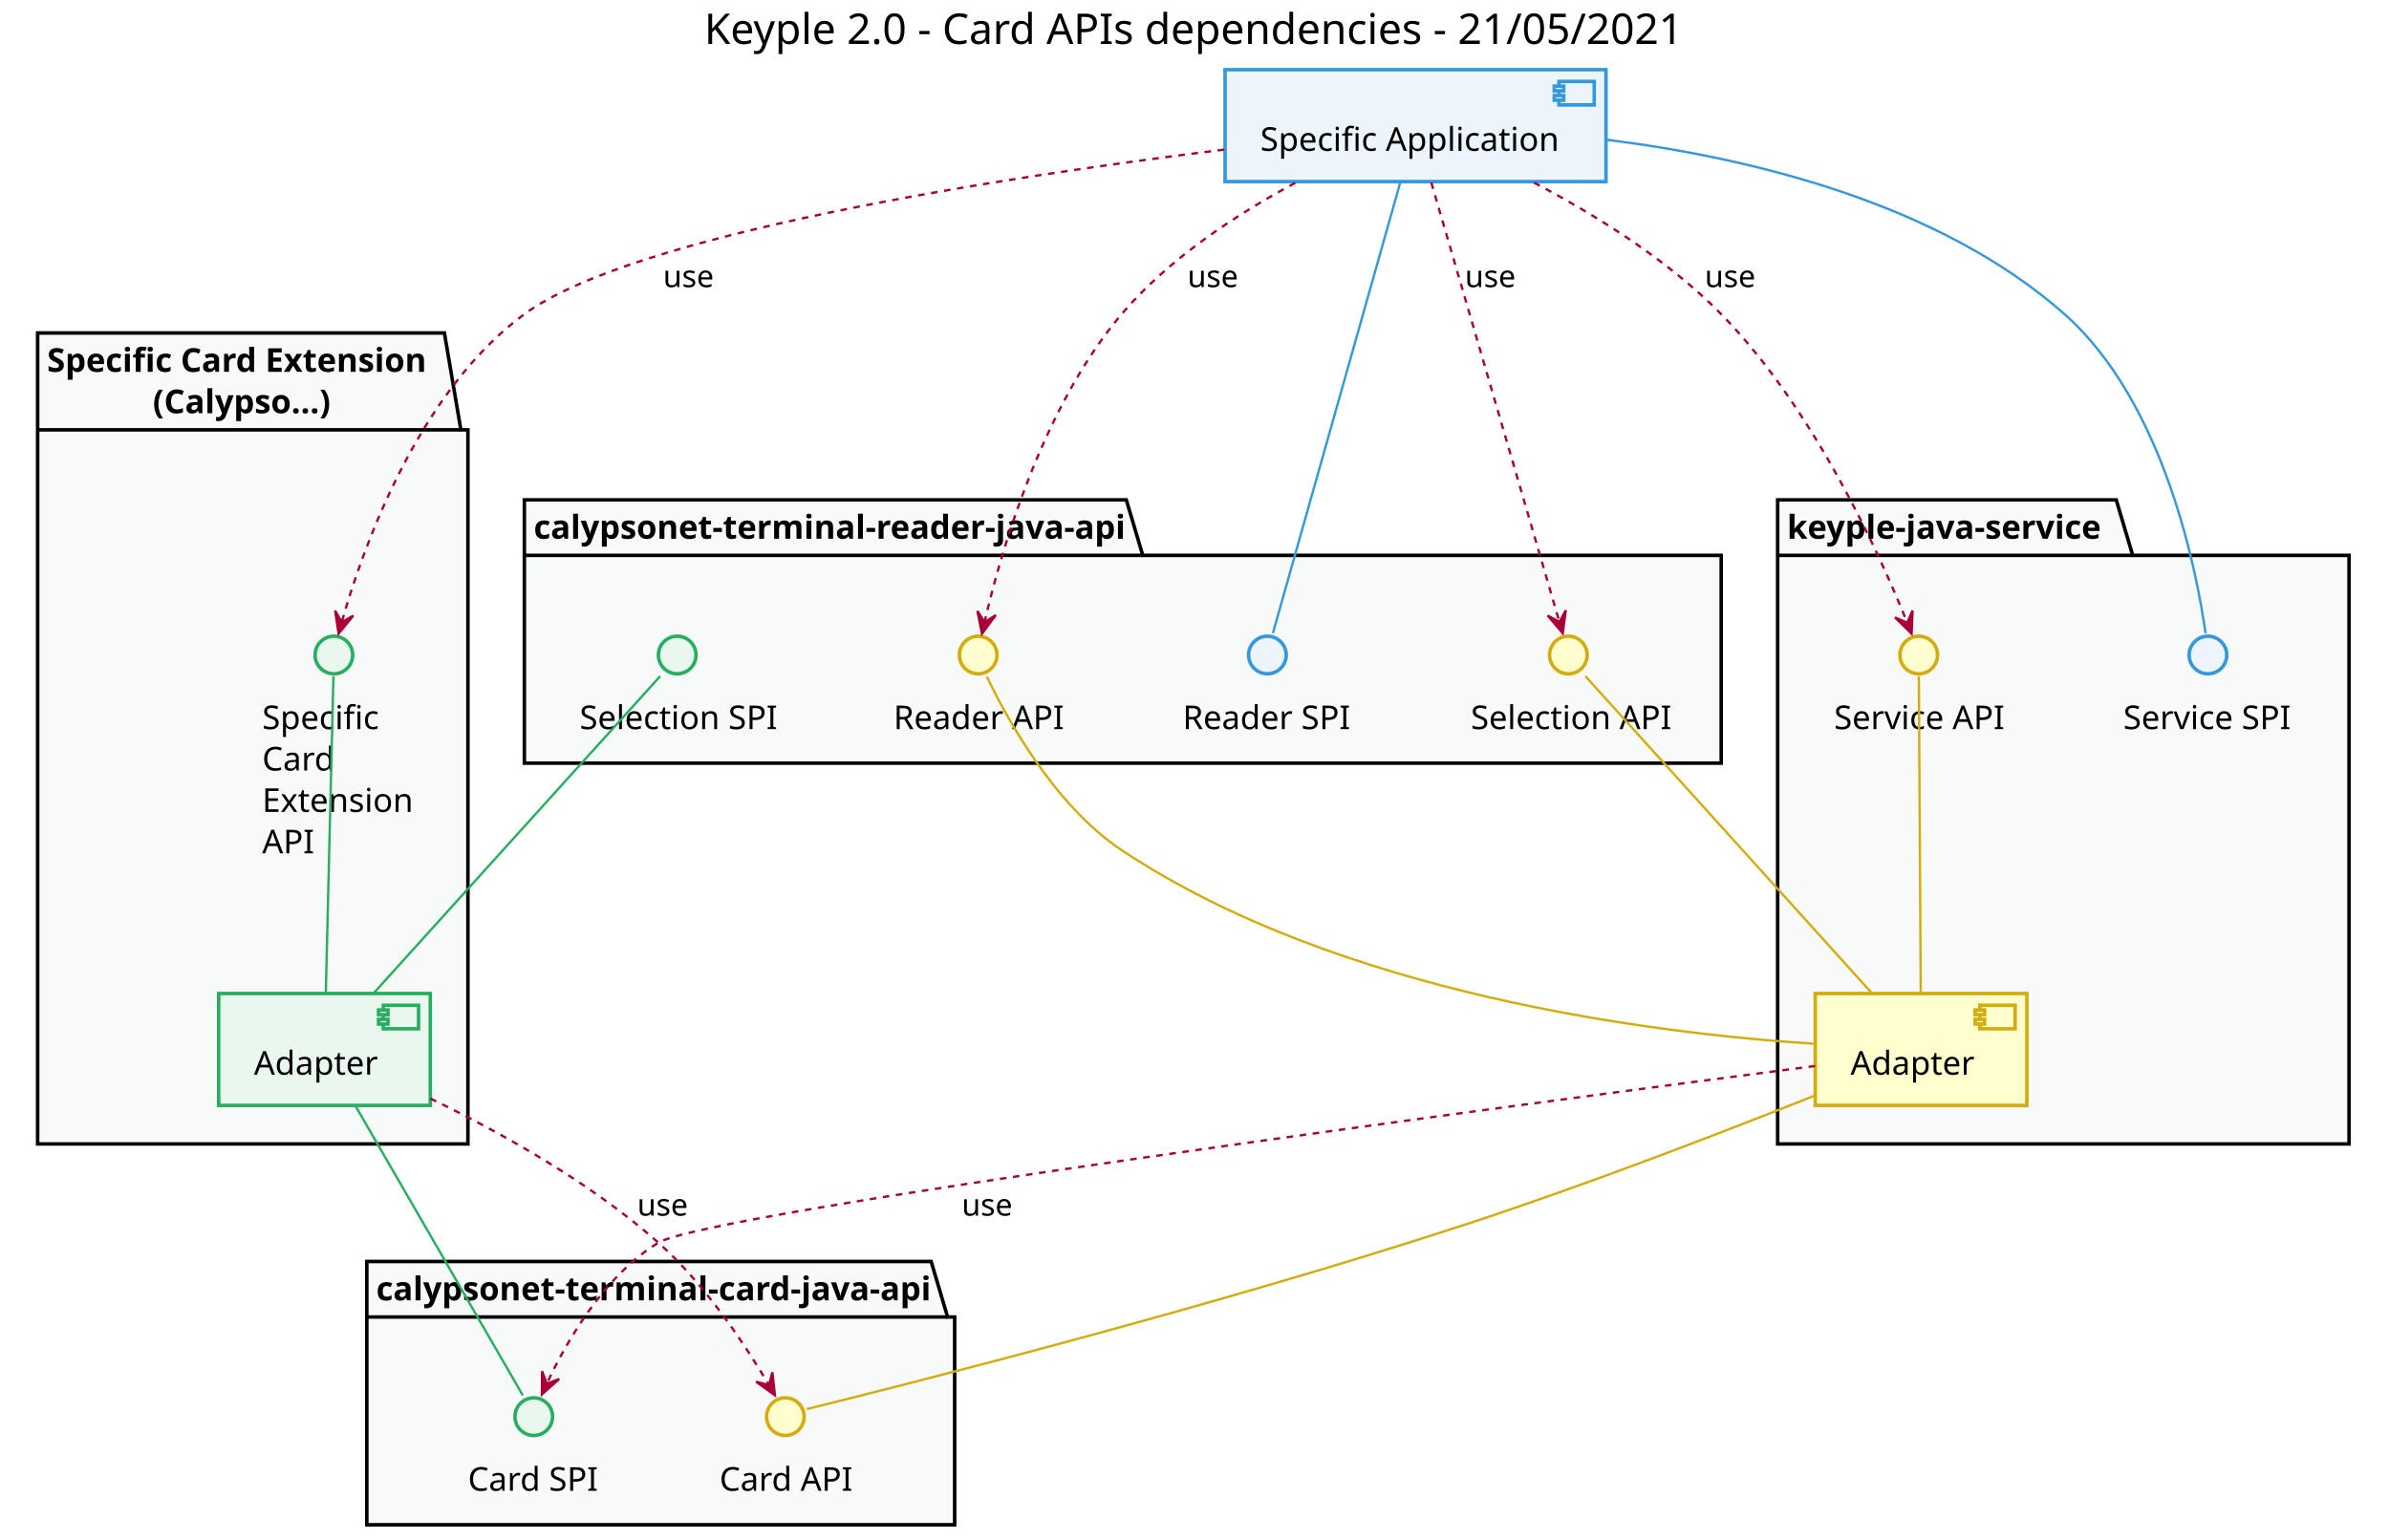
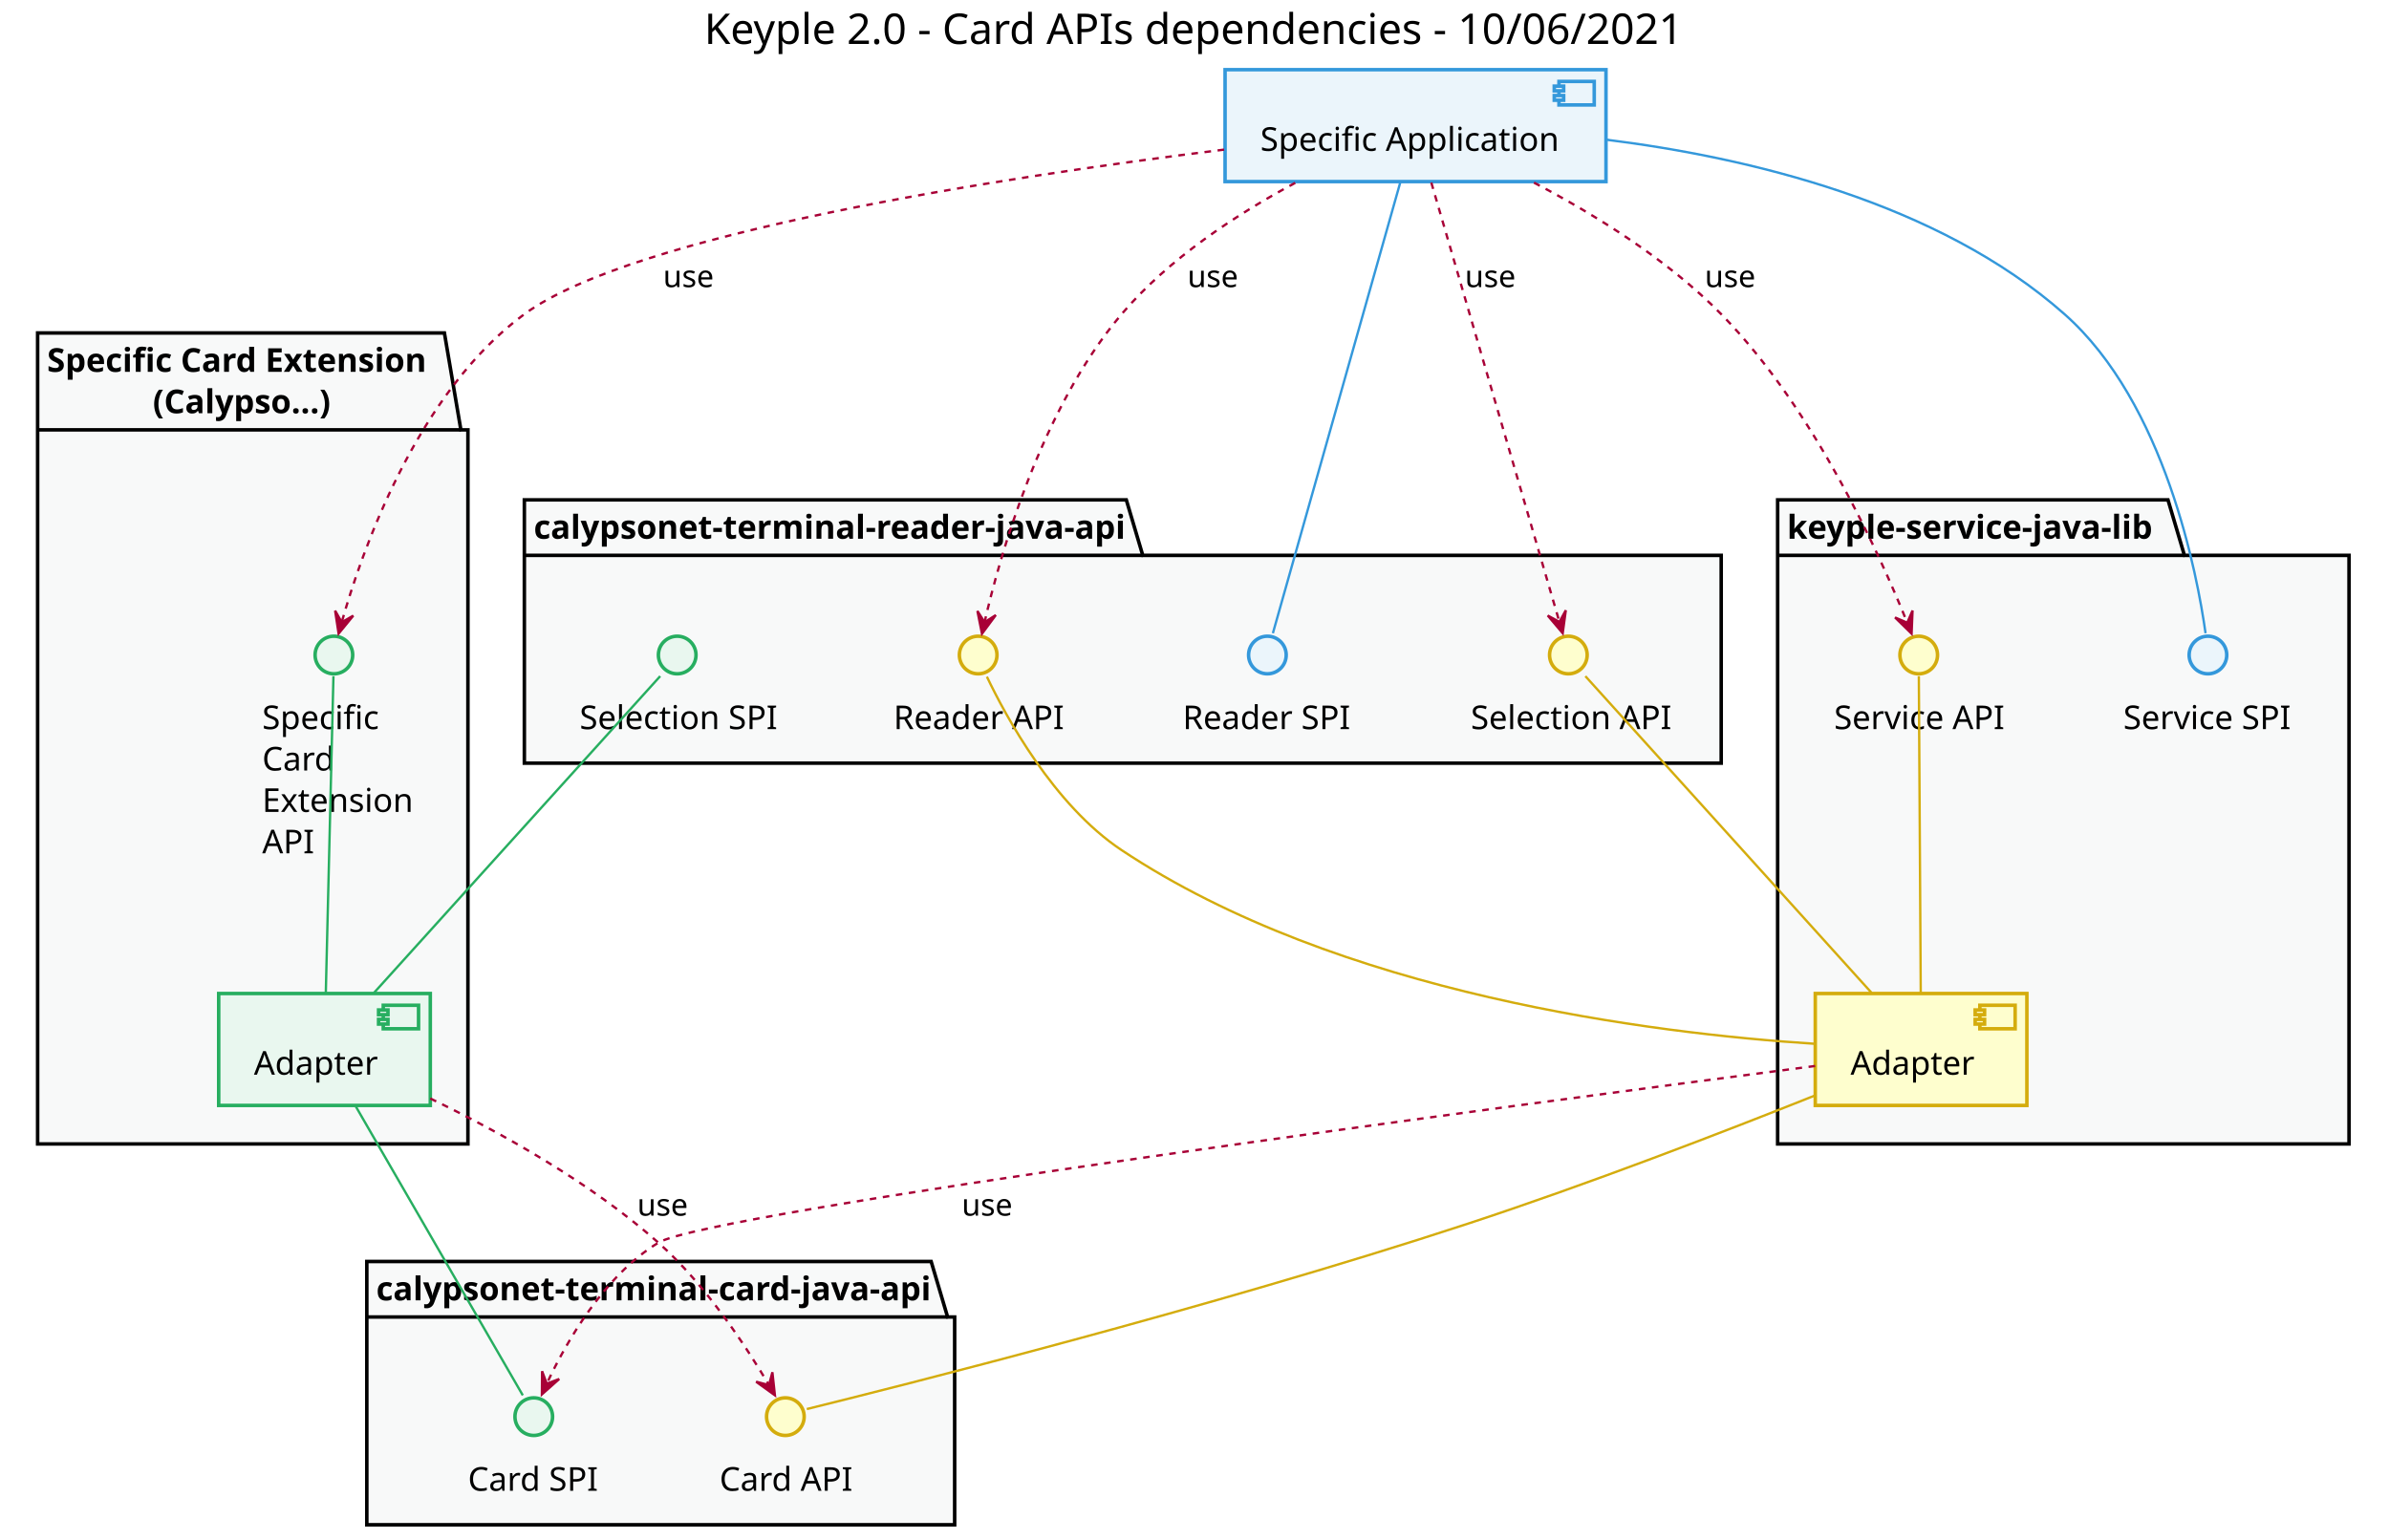
- <svg xmlns="http://www.w3.org/2000/svg" contentScriptType="application/ecmascript" contentStyleType="text/css" height="1637.5px" preserveAspectRatio="none" style="width:2540px;height:1637px;" version="1.1" viewBox="0 0 2540 1637" width="2540px" zoomAndPan="magnify">
+ <svg xmlns="http://www.w3.org/2000/svg" contentScriptType="application/ecmascript" contentStyleType="text/css" height="1637.5px" preserveAspectRatio="none" style="width:2540px;height:1637px;background:#FFFFFF;" version="1.1" viewBox="0 0 2540 1637" width="2540px" zoomAndPan="magnify">
  <defs />
  <g>
-     <text fill="#000000" font-family="sans-serif" font-size="45" lengthAdjust="spacing" textLength="1010" x="748.75" y="46.714">Keyple 2.0 - Card APIs dependencies - 21/05/2021</text>
+     <text fill="#000000" font-family="sans-serif" font-size="45" lengthAdjust="spacing" textLength="1010" x="748.75" y="46.714">Keyple 2.0 - Card APIs dependencies - 10/06/2021</text>
    <polygon fill="#F8F9F9" points="40,354.102,472.5,354.102,490,457.148,497.5,457.148,497.5,1216.602,40,1216.602,40,354.102" style="stroke:#000000;stroke-width:3.75;" />
    <line style="stroke:#000000;stroke-width:3.75;" x1="40" x2="490" y1="457.148" y2="457.148" />
    <text fill="#000000" font-family="sans-serif" font-size="35" font-weight="bold" lengthAdjust="spacing" textLength="417.5" x="50" y="395.435">Specific Card Extension</text>
    <text fill="#000000" font-family="sans-serif" font-size="35" font-weight="bold" lengthAdjust="spacing" textLength="192.5" x="162.5" y="439.458">(Calypso...)</text>
    <polygon fill="#F8F9F9" points="557.5,531.602,1197.5,531.602,1215,590.625,1830,590.625,1830,811.602,557.5,811.602,557.5,531.602" style="stroke:#000000;stroke-width:3.75;" />
    <line style="stroke:#000000;stroke-width:3.75;" x1="557.5" x2="1215" y1="590.625" y2="590.625" />
    <text fill="#000000" font-family="sans-serif" font-size="35" font-weight="bold" lengthAdjust="spacing" textLength="625" x="567.5" y="572.935">calypsonet-terminal-reader-java-api</text>
-     <polygon fill="#F8F9F9" points="1890,531.602,2250,531.602,2267.5,590.625,2497.5,590.625,2497.5,1216.602,1890,1216.602,1890,531.602" style="stroke:#000000;stroke-width:3.75;" />
-     <line style="stroke:#000000;stroke-width:3.75;" x1="1890" x2="2267.5" y1="590.625" y2="590.625" />
-     <text fill="#000000" font-family="sans-serif" font-size="35" font-weight="bold" lengthAdjust="spacing" textLength="345" x="1900" y="572.935">keyple-java-service</text>
+     <polygon fill="#F8F9F9" points="1890,531.602,2305,531.602,2322.5,590.625,2497.5,590.625,2497.5,1216.602,1890,1216.602,1890,531.602" style="stroke:#000000;stroke-width:3.75;" />
+     <line style="stroke:#000000;stroke-width:3.75;" x1="1890" x2="2322.5" y1="590.625" y2="590.625" />
+     <text fill="#000000" font-family="sans-serif" font-size="35" font-weight="bold" lengthAdjust="spacing" textLength="400" x="1900" y="572.935">keyple-service-java-lib</text>
    <polygon fill="#F8F9F9" points="390,1341.602,990,1341.602,1007.5,1400.625,1015,1400.625,1015,1621.602,390,1621.602,390,1341.602" style="stroke:#000000;stroke-width:3.75;" />
    <line style="stroke:#000000;stroke-width:3.75;" x1="390" x2="1007.5" y1="1400.625" y2="1400.625" />
    <text fill="#000000" font-family="sans-serif" font-size="35" font-weight="bold" lengthAdjust="spacing" textLength="585" x="400" y="1382.935">calypsonet-terminal-card-java-api</text>
    <ellipse cx="355" cy="696.602" fill="#E9F7EF" rx="20" ry="20" style="stroke:#27AE60;stroke-width:3.75;" />
    <text fill="#000000" font-family="sans-serif" font-size="35" lengthAdjust="spacing" textLength="122.5" x="278.75" y="775.435">Specific</text>
    <text fill="#000000" font-family="sans-serif" font-size="35" lengthAdjust="spacing" textLength="77.5" x="278.75" y="819.458">Card</text>
    <text fill="#000000" font-family="sans-serif" font-size="35" lengthAdjust="spacing" textLength="152.5" x="278.75" y="863.481">Extension</text>
    <text fill="#000000" font-family="sans-serif" font-size="35" lengthAdjust="spacing" textLength="52.5" x="278.75" y="907.505">API</text>
    <rect fill="#E9F7EF" height="119.023" style="stroke:#27AE60;stroke-width:3.75;" width="225" x="232.5" y="1056.602" />
    <rect fill="#E9F7EF" height="25" style="stroke:#27AE60;stroke-width:3.75;" width="37.5" x="407.5" y="1069.102" />
    <rect fill="#E9F7EF" height="5" style="stroke:#27AE60;stroke-width:3.75;" width="10" x="402.5" y="1074.102" />
    <rect fill="#E9F7EF" height="5" style="stroke:#27AE60;stroke-width:3.75;" width="10" x="402.5" y="1084.102" />
    <text fill="#000000" font-family="sans-serif" font-size="35" lengthAdjust="spacing" textLength="125" x="270" y="1142.935">Adapter</text>
    <ellipse cx="1040" cy="696.602" fill="#FEFECE" rx="20" ry="20" style="stroke:#D4AC0D;stroke-width:3.75;" />
    <text fill="#000000" font-family="sans-serif" font-size="35" lengthAdjust="spacing" textLength="180" x="950" y="775.435">Reader API</text>
    <ellipse cx="1347.5" cy="696.602" fill="#EBF5FB" rx="20" ry="20" style="stroke:#3498DB;stroke-width:3.75;" />
    <text fill="#000000" font-family="sans-serif" font-size="35" lengthAdjust="spacing" textLength="180" x="1257.5" y="775.435">Reader SPI</text>
    <ellipse cx="1667.5" cy="696.602" fill="#FEFECE" rx="20" ry="20" style="stroke:#D4AC0D;stroke-width:3.75;" />
    <text fill="#000000" font-family="sans-serif" font-size="35" lengthAdjust="spacing" textLength="207.5" x="1563.75" y="775.435">Selection API</text>
    <ellipse cx="720" cy="696.602" fill="#E9F7EF" rx="20" ry="20" style="stroke:#27AE60;stroke-width:3.75;" />
    <text fill="#000000" font-family="sans-serif" font-size="35" lengthAdjust="spacing" textLength="207.5" x="616.25" y="775.435">Selection SPI</text>
    <ellipse cx="2040" cy="696.602" fill="#FEFECE" rx="20" ry="20" style="stroke:#D4AC0D;stroke-width:3.75;" />
    <text fill="#000000" font-family="sans-serif" font-size="35" lengthAdjust="spacing" textLength="180" x="1950" y="775.435">Service API</text>
    <ellipse cx="2347.5" cy="696.602" fill="#EBF5FB" rx="20" ry="20" style="stroke:#3498DB;stroke-width:3.75;" />
    <text fill="#000000" font-family="sans-serif" font-size="35" lengthAdjust="spacing" textLength="180" x="2257.5" y="775.435">Service SPI</text>
    <rect fill="#FEFECE" height="119.023" style="stroke:#D4AC0D;stroke-width:3.75;" width="225" x="1930" y="1056.602" />
    <rect fill="#FEFECE" height="25" style="stroke:#D4AC0D;stroke-width:3.75;" width="37.5" x="2105" y="1069.102" />
    <rect fill="#FEFECE" height="5" style="stroke:#D4AC0D;stroke-width:3.75;" width="10" x="2100" y="1074.102" />
    <rect fill="#FEFECE" height="5" style="stroke:#D4AC0D;stroke-width:3.75;" width="10" x="2100" y="1084.102" />
    <text fill="#000000" font-family="sans-serif" font-size="35" lengthAdjust="spacing" textLength="125" x="1967.5" y="1142.935">Adapter</text>
    <ellipse cx="567.5" cy="1506.602" fill="#E9F7EF" rx="20" ry="20" style="stroke:#27AE60;stroke-width:3.75;" />
    <text fill="#000000" font-family="sans-serif" font-size="35" lengthAdjust="spacing" textLength="140" x="497.5" y="1585.435">Card SPI</text>
    <ellipse cx="835" cy="1506.602" fill="#FEFECE" rx="20" ry="20" style="stroke:#D4AC0D;stroke-width:3.75;" />
    <text fill="#000000" font-family="sans-serif" font-size="35" lengthAdjust="spacing" textLength="140" x="765" y="1585.435">Card API</text>
    <rect fill="#EBF5FB" height="119.023" style="stroke:#3498DB;stroke-width:3.75;" width="405" x="1302.5" y="74.102" />
    <rect fill="#EBF5FB" height="25" style="stroke:#3498DB;stroke-width:3.75;" width="37.5" x="1657.5" y="86.602" />
    <rect fill="#EBF5FB" height="5" style="stroke:#3498DB;stroke-width:3.75;" width="10" x="1652.5" y="91.602" />
    <rect fill="#EBF5FB" height="5" style="stroke:#3498DB;stroke-width:3.75;" width="10" x="1652.5" y="101.602" />
    <text fill="#000000" font-family="sans-serif" font-size="35" lengthAdjust="spacing" textLength="305" x="1340" y="160.435">Specific Application</text>
    <path d="M1488.737,194.164 C1454.312,316.017 1375.425,595.254 1353.34,673.427 " fill="none" id="application-readerSpi" style="stroke:#3498DB;stroke-width:2.5;" />
    <path d="M1707.71,148.554 C1858.408,167.402 2060.4,214.987 2195,334.102 C2302.253,429.017 2336.305,612.032 2344.963,673.439 " fill="none" id="application-serviceSpi" style="stroke:#3498DB;stroke-width:2.5;" />
    <path d="M354.517,719.119 C353.062,779.509 348.675,961.542 346.402,1055.927 " fill="none" id="specificCardExtensionApi-extension" style="stroke:#27AE60;stroke-width:2.5;" />
    <path d="M701.913,719.119 C647.342,779.509 482.855,961.542 397.567,1055.927 " fill="none" id="selectionSpi-extension" style="stroke:#27AE60;stroke-width:2.5;" />
    <path d="M378.31,1176.739 C428.985,1264.424 523.015,1427.129 555.835,1483.917 " fill="none" id="extension-cardSpi" style="stroke:#27AE60;stroke-width:2.5;" />
    <path d="M1049.273,719.674 C1069.17,761.372 1120.098,855.969 1192.5,904.102 C1423.52,1057.684 1757.138,1099.017 1929.662,1110.089 " fill="none" id="readerApi-service" style="stroke:#D4AC0D;stroke-width:2.5;" />
    <path d="M1685.588,719.119 C1740.158,779.509 1904.645,961.542 1989.932,1055.927 " fill="none" id="selectionApi-service" style="stroke:#D4AC0D;stroke-width:2.5;" />
    <path d="M2040.12,719.119 C2040.485,779.509 2041.58,961.542 2042.15,1055.927 " fill="none" id="serviceApi-service" style="stroke:#D4AC0D;stroke-width:2.5;" />
    <path d="M1929.457,1165.134 C1832.318,1203.899 1688.072,1259.587 1560,1301.602 C1286.815,1391.219 947.735,1476.358 857.773,1498.531 " fill="none" id="service-cardApi" style="stroke:#D4AC0D;stroke-width:2.5;" />
    <path d="M1301.455,159.129 C1059.483,189.274 673.76,248.987 557.5,334.102 C442.022,418.644 383.522,590.167 363.345,661.669 " fill="none" id="application-to-specificCardExtensionApi" style="stroke:#A80036;stroke-width:2.5;stroke-dasharray:7.0,7.0;" />
    <polygon fill="#A80036" points="360.02,673.812,375.61,654.754,363.323,661.756,356.321,649.469,360.02,673.812" style="stroke:#A80036;stroke-width:2.5;" />
    <text fill="#000000" font-family="sans-serif" font-size="32.5" lengthAdjust="spacing" textLength="52.5" x="705" y="305.339">use</text>
    <path d="M1377.102,194.472 C1314.725,227.934 1242.555,275.147 1192.5,334.102 C1106.01,435.969 1062.358,594.069 1046.805,661.664 " fill="none" id="application-to-readerApi" style="stroke:#A80036;stroke-width:2.5;stroke-dasharray:7.0,7.0;" />
    <polygon fill="#A80036" points="1044.065,673.934,1058.729,654.155,1046.79,661.735,1039.21,649.795,1044.065,673.934" style="stroke:#A80036;stroke-width:2.5;" />
    <text fill="#000000" font-family="sans-serif" font-size="32.5" lengthAdjust="spacing" textLength="52.5" x="1262.5" y="305.339">use</text>
    <path d="M1521.777,194.164 C1555.63,310.307 1631.158,569.422 1657.895,661.144 " fill="none" id="application-to-selectionApi" style="stroke:#A80036;stroke-width:2.5;stroke-dasharray:7.0,7.0;" />
    <polygon fill="#A80036" points="1661.473,673.427,1664.773,649.027,1657.973,661.427,1645.572,654.627,1661.473,673.427" style="stroke:#A80036;stroke-width:2.5;" />
    <text fill="#000000" font-family="sans-serif" font-size="32.5" lengthAdjust="spacing" textLength="52.5" x="1557.5" y="305.339">use</text>
    <path d="M1630.938,194.219 C1695.845,228.307 1773.095,276.164 1830,334.102 C1929.82,435.732 2000.307,593.959 2027.543,661.627 " fill="none" id="application-to-serviceApi" style="stroke:#A80036;stroke-width:2.5;stroke-dasharray:7.0,7.0;" />
    <polygon fill="#A80036" points="2032.41,673.909,2033.421,649.308,2027.806,662.288,2014.826,656.673,2032.41,673.909" style="stroke:#A80036;stroke-width:2.5;" />
    <text fill="#000000" font-family="sans-serif" font-size="32.5" lengthAdjust="spacing" textLength="52.5" x="1812.5" y="305.339">use</text>
    <path d="M1929.81,1133.689 C1616.185,1174.612 752.68,1289.574 700,1321.602 C641.788,1356.994 601.495,1428.585 581.658,1470.817 " fill="none" id="service-to-cardSpi" style="stroke:#A80036;stroke-width:2.5;stroke-dasharray:7.0,7.0;" />
    <polygon fill="#A80036" points="576.16,1482.909,594.576,1466.566,581.334,1471.53,576.37,1458.287,576.16,1482.909" style="stroke:#A80036;stroke-width:2.5;" />
    <text fill="#000000" font-family="sans-serif" font-size="32.5" lengthAdjust="spacing" textLength="52.5" x="1022.5" y="1292.839">use</text>
    <path d="M457.505,1168.242 C531.46,1203.992 627.58,1257.292 700,1321.602 C750.742,1366.659 794.3,1433.668 817.38,1472.715 " fill="none" id="extension-to-cardApi" style="stroke:#A80036;stroke-width:2.5;stroke-dasharray:7.0,7.0;" />
    <polygon fill="#A80036" points="823.872,1483.88,821.209,1459.402,817.59,1473.073,803.919,1469.454,823.872,1483.88" style="stroke:#A80036;stroke-width:2.5;" />
    <text fill="#000000" font-family="sans-serif" font-size="32.5" lengthAdjust="spacing" textLength="52.5" x="677.5" y="1292.839">use</text>
  </g>
</svg>
